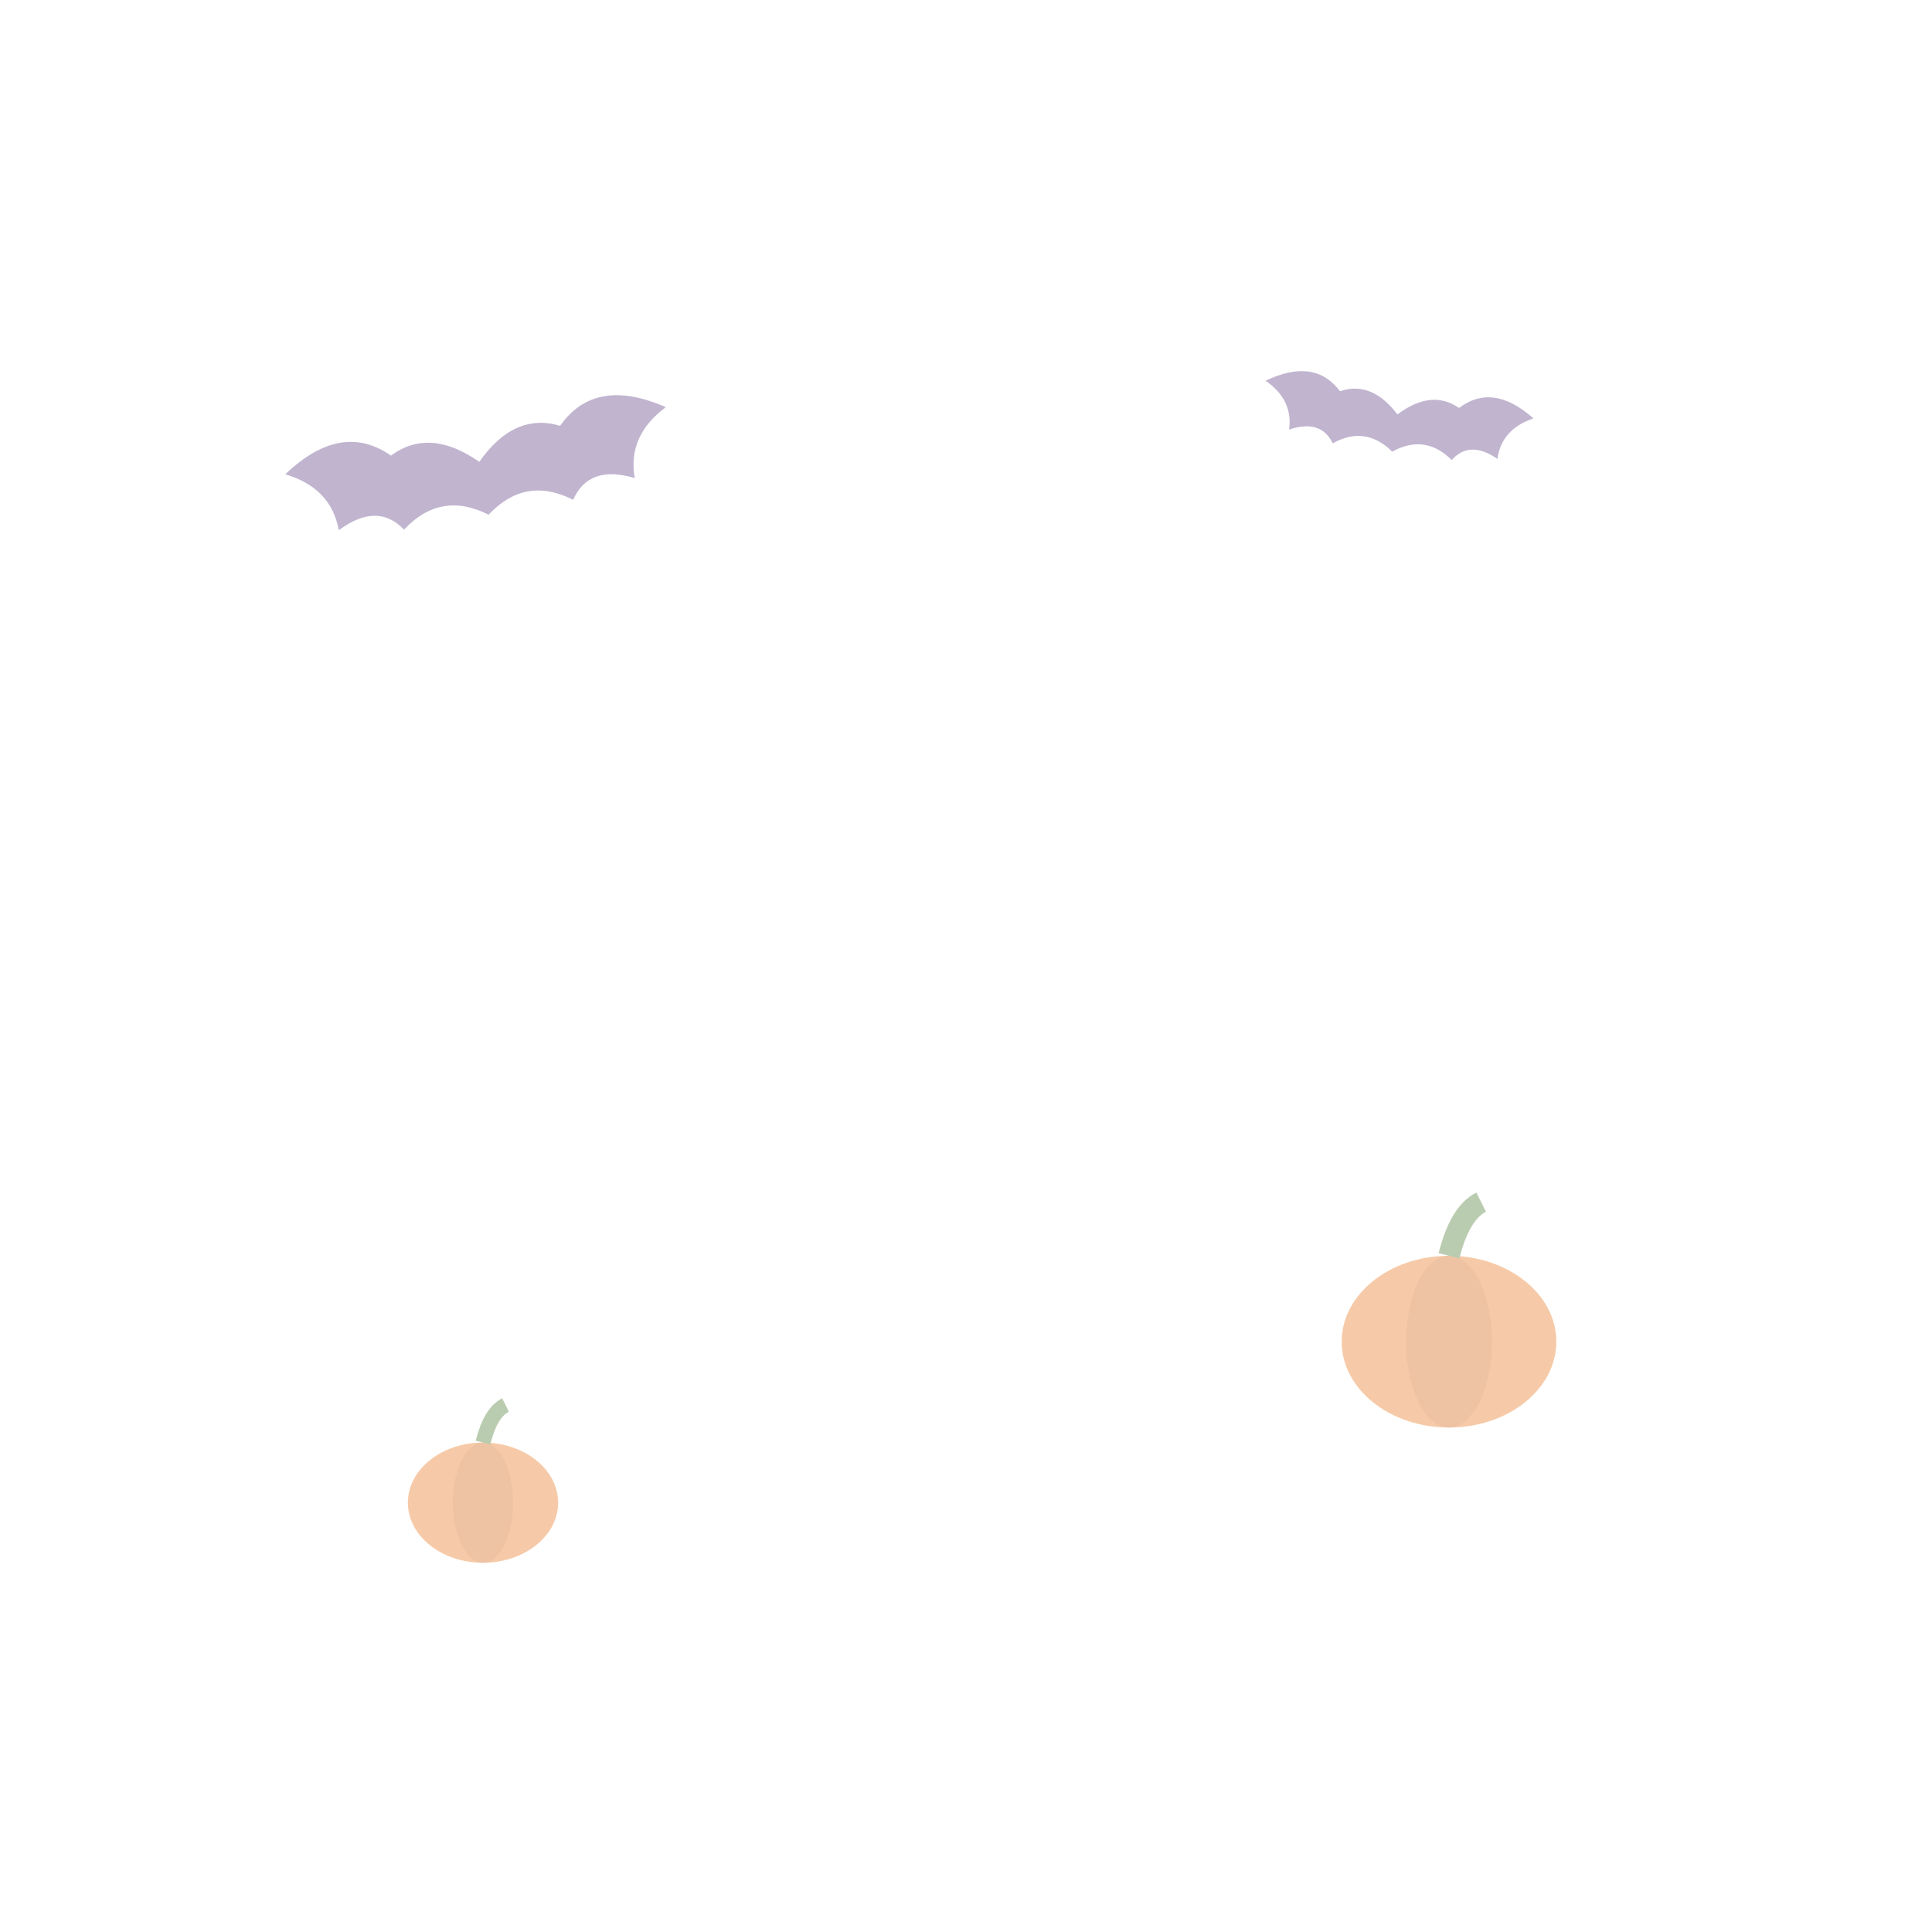
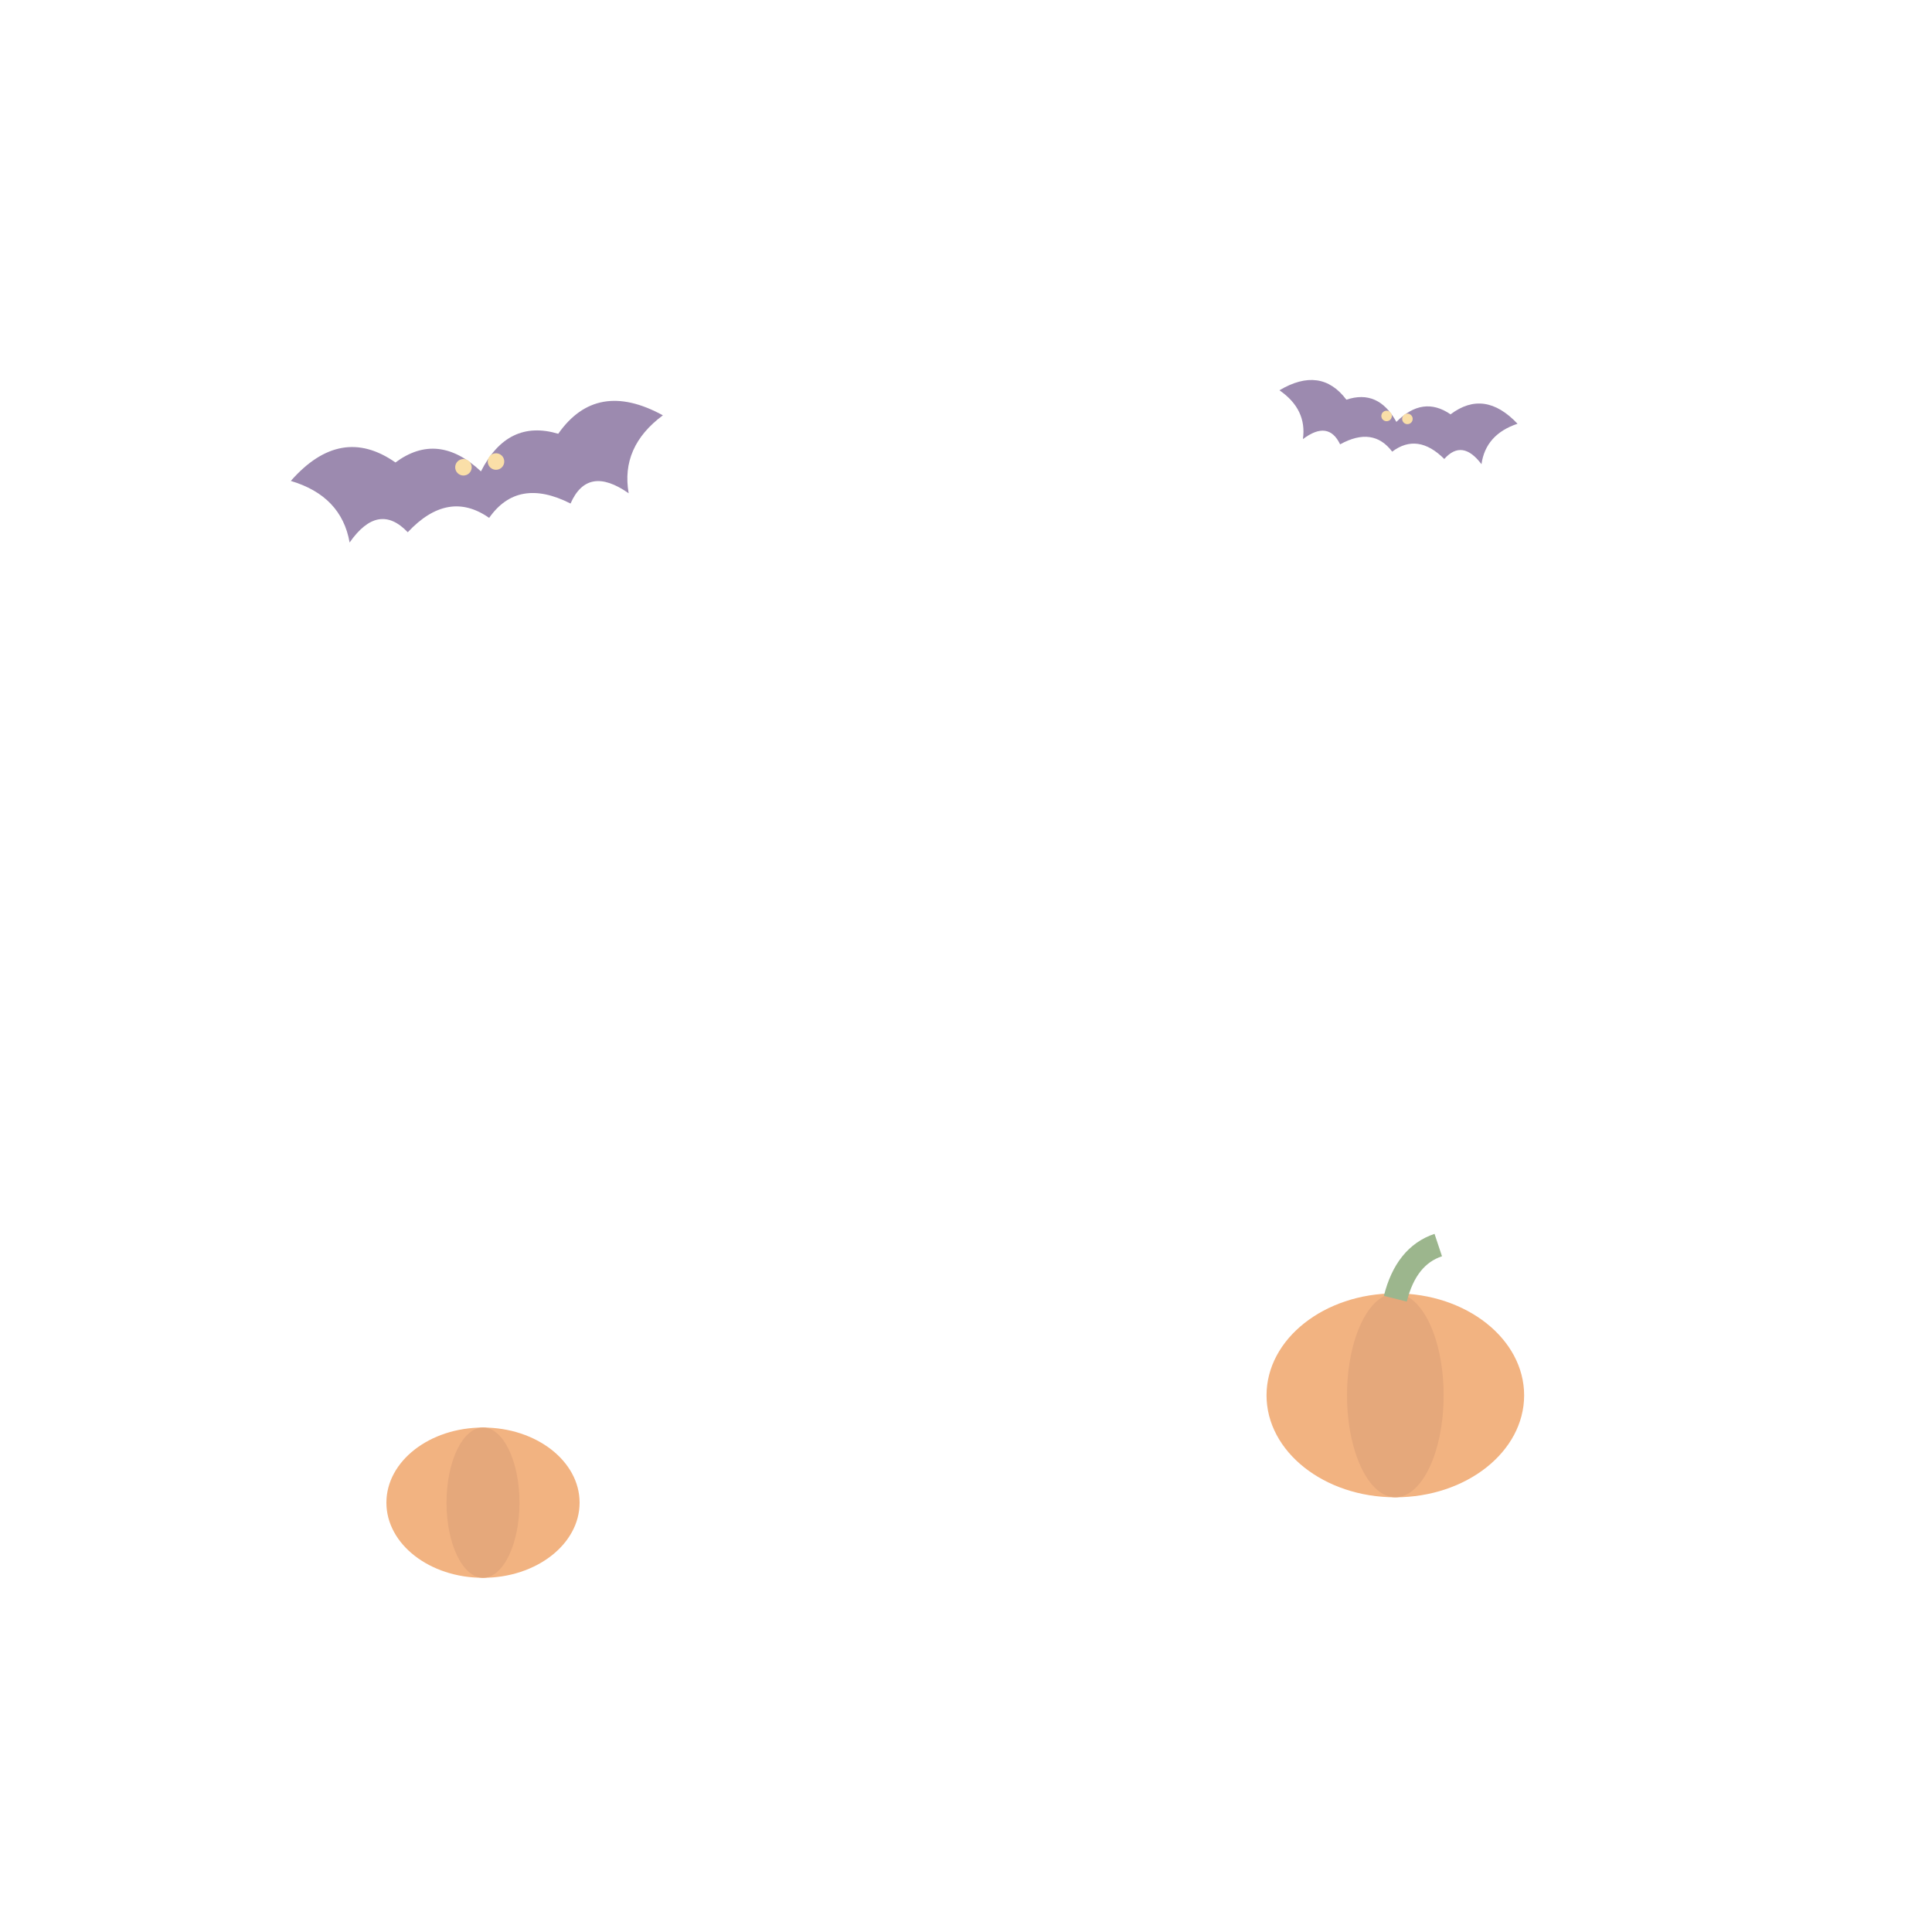
<svg xmlns="http://www.w3.org/2000/svg" width="180" height="180" viewBox="0 0 180 180">
-   <g opacity="0.38">
-     <g transform="translate(45 45) rotate(-10) scale(1)">
-       <path d="M0 -2 Q-4 -6 -8 -4 Q-12 -8 -18 -4 Q-14 -2 -14 2 Q-10 0 -8 3 Q-4 0 0 3 Q4 0 8 3 Q10 0 14 2 Q14 -2 18 -4 Q12 -8 8 -4 Q4 -6 0 -2Z" fill="#5a3a80" />
+   <g opacity="0.55">
+     <g transform="translate(45.0 45.0) rotate(-10) scale(1.1)">
+       <path d="M0 -1 Q-3 -5 -7 -3 Q-11 -7 -16 -3 Q-12 -1 -12 3 Q-9 0 -7 3 Q-3 0 0 3 Q3 0 7 3 Q9 0 12 3 Q12 -1 16 -3 Q11 -7 7 -3 Q3 -5 0 -1Z" fill="#4a2a6e" />
+       <circle cx="-1.4" cy="-1.6" r="0.7" fill="#f6c560" />
+       <circle cx="1.4" cy="-1.6" r="0.7" fill="#f6c560" />
    </g>
-     <g transform="translate(135 125) rotate(0) scale(1)">
-       <ellipse rx="10" ry="8" fill="#e8741a" />
-       <ellipse rx="4" ry="8" fill="#d0600e" />
-       <path d="M0 -8 Q1 -12 3 -13" stroke="#4a7a30" stroke-width="2" fill="none" />
+     <g transform="translate(130.0 130.0) rotate(0) scale(1)">
+       <ellipse rx="12" ry="9.5" fill="#e8741a" />
+       <ellipse rx="4.5" ry="9.5" fill="#d0600e" />
+       <path d="M0 -9 Q1 -13 4 -14" stroke="#4a7a30" stroke-width="2.2" fill="none" />
    </g>
-     <g transform="translate(130 40) rotate(8) scale(0.7)">
-       <path d="M0 -2 Q-4 -6 -8 -4 Q-12 -8 -18 -4 Q-14 -2 -14 2 Q-10 0 -8 3 Q-4 0 0 3 Q4 0 8 3 Q10 0 14 2 Q14 -2 18 -4 Q12 -8 8 -4 Q4 -6 0 -2Z" fill="#5a3a80" />
+     <g transform="translate(130.0 40.0) rotate(8) scale(0.7)">
+       <path d="M0 -1 Q-3 -5 -7 -3 Q-11 -7 -16 -3 Q-12 -1 -12 3 Q-9 0 -7 3 Q-3 0 0 3 Q3 0 7 3 Q9 0 12 3 Q12 -1 16 -3 Q11 -7 7 -3 Q3 -5 0 -1Z" fill="#4a2a6e" />
+       <circle cx="-1.4" cy="-1.6" r="0.7" fill="#f6c560" />
+       <circle cx="1.4" cy="-1.6" r="0.7" fill="#f6c560" />
    </g>
-     <g transform="translate(45 140) rotate(0) scale(0.7)">
-       <ellipse rx="10" ry="8" fill="#e8741a" />
-       <ellipse rx="4" ry="8" fill="#d0600e" />
-       <path d="M0 -8 Q1 -12 3 -13" stroke="#4a7a30" stroke-width="2" fill="none" />
+     <g transform="translate(45.0 140.0) rotate(0) scale(1)">
+       <ellipse rx="9" ry="7" fill="#e8741a" />
+       <ellipse rx="3.4" ry="7" fill="#d0600e" />
    </g>
  </g>
</svg>
